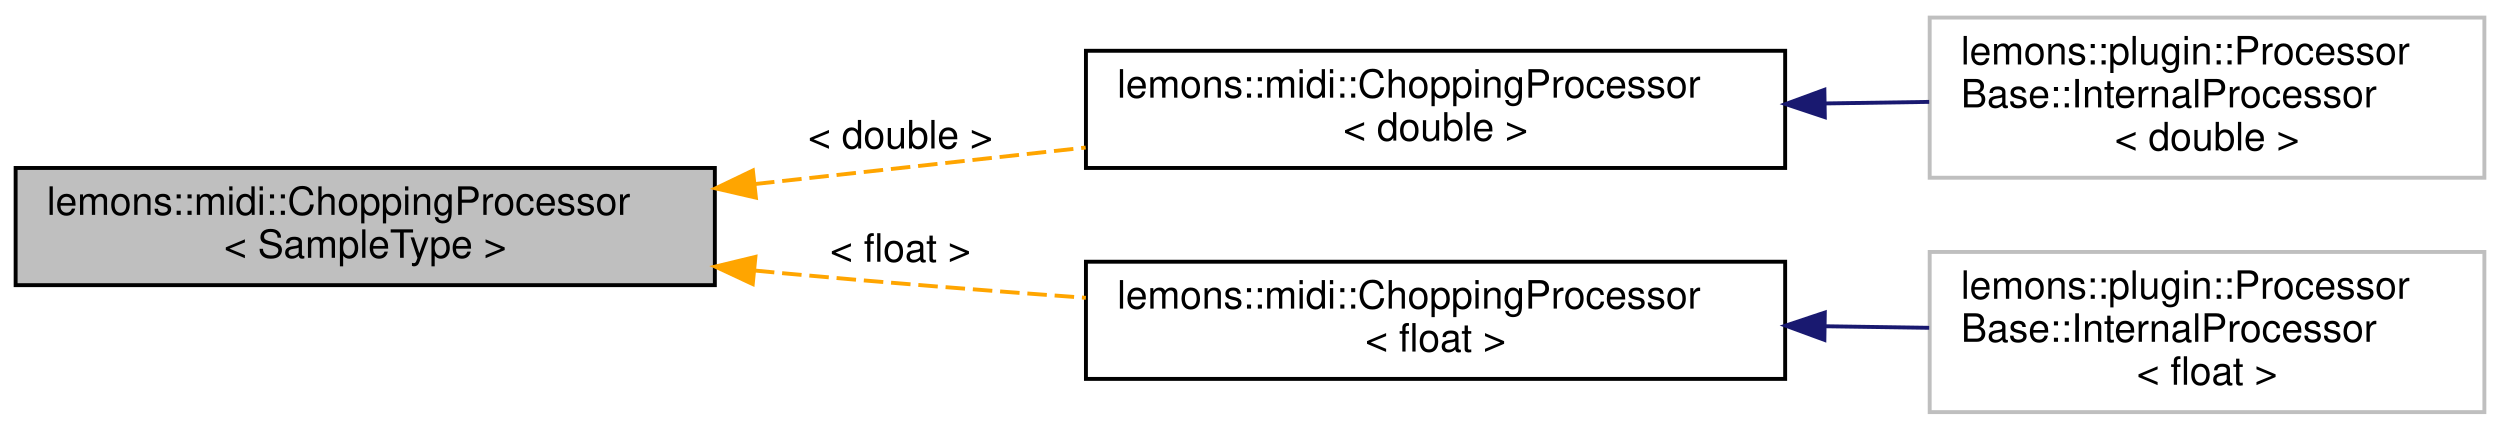
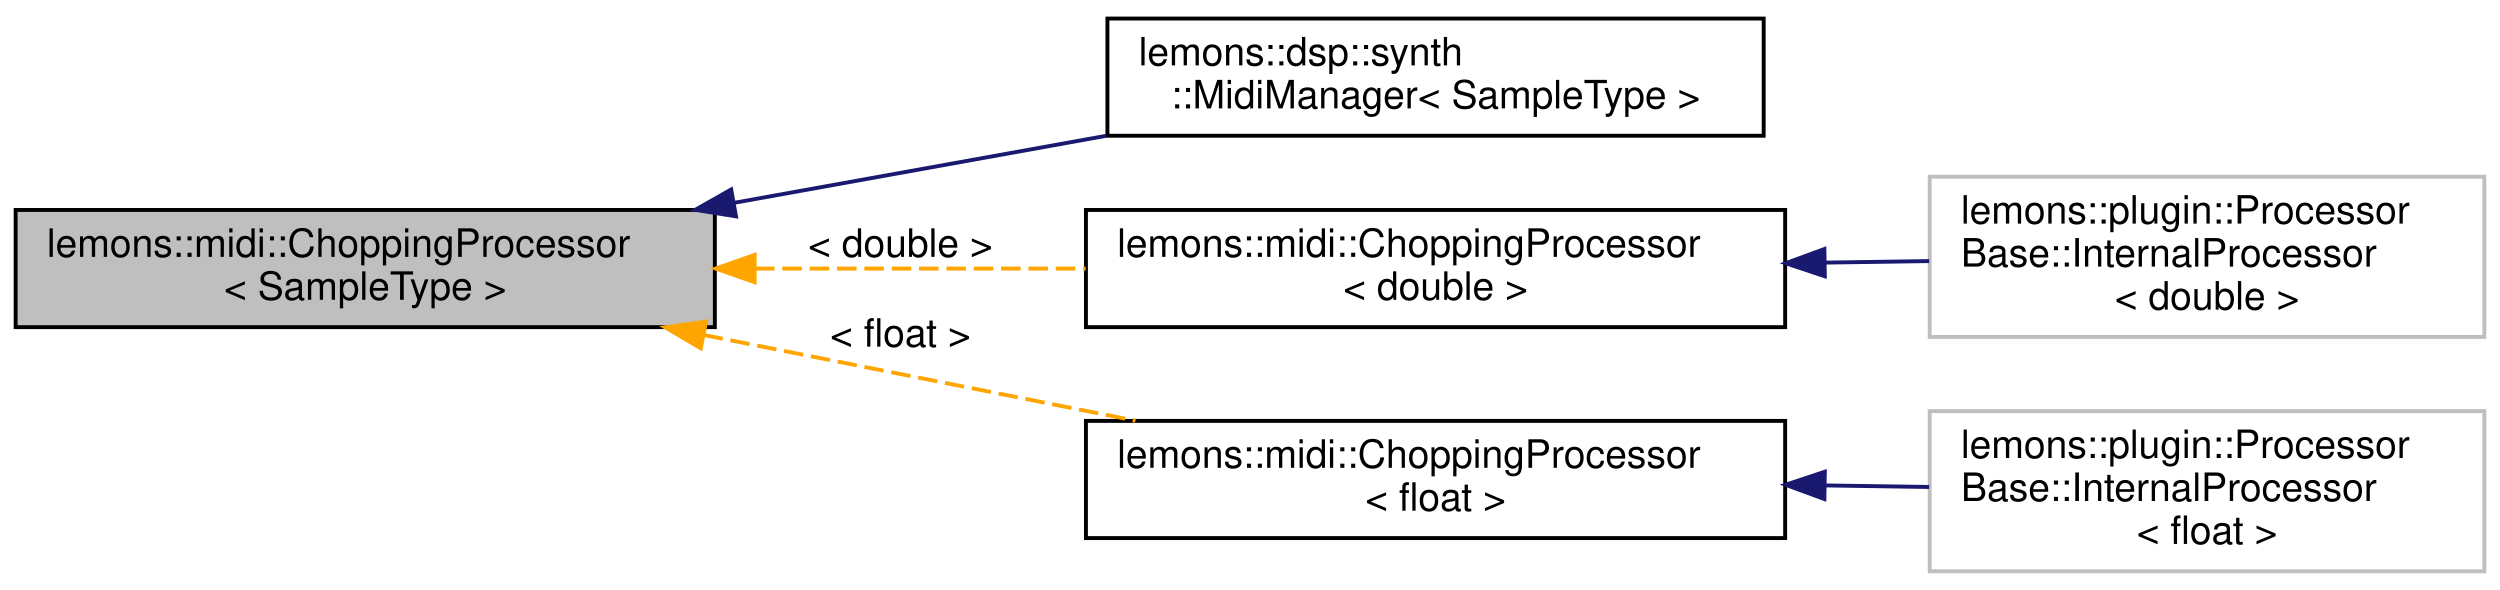
- <svg xmlns="http://www.w3.org/2000/svg" xmlns:xlink="http://www.w3.org/1999/xlink" width="640pt" height="110pt" viewBox="0.00 0.00 640.00 110.00">
-   <g id="graph0" class="graph" transform="scale(1 1) rotate(0) translate(4 106)">
+ <svg xmlns="http://www.w3.org/2000/svg" xmlns:xlink="http://www.w3.org/1999/xlink" width="640pt" height="151pt" viewBox="0.00 0.00 640.00 150.50">
+   <g id="graph0" class="graph" transform="scale(1 1) rotate(0) translate(4 146.5)">
    <g id="node1" class="node">
      <g id="a_node1">
        <a xlink:title=" ">
-           <polygon fill="#bfbfbf" stroke="black" points="0,-33 0,-63 179,-63 179,-33 0,-33" />
-           <text text-anchor="start" x="8" y="-51" font-family="Helvetica,sans-Serif" font-size="10.00">lemons::midi::ChoppingProcessor</text>
-           <text text-anchor="middle" x="89.5" y="-40" font-family="Helvetica,sans-Serif" font-size="10.00">&lt; SampleType &gt;</text>
+           <polygon fill="#bfbfbf" stroke="black" points="0,-63 0,-93 179,-93 179,-63 0,-63" />
+           <text text-anchor="start" x="8" y="-81" font-family="Helvetica,sans-Serif" font-size="10.00">lemons::midi::ChoppingProcessor</text>
+           <text text-anchor="middle" x="89.5" y="-70" font-family="Helvetica,sans-Serif" font-size="10.00">&lt; SampleType &gt;</text>
        </a>
      </g>
    </g>
    <g id="node2" class="node">
      <g id="a_node2">
+         <a xlink:href="classlemons_1_1dsp_1_1synth_1_1_midi_manager.html" target="_top" xlink:title=" ">
+           <polygon fill="none" stroke="black" points="279.5,-112 279.5,-142 447.5,-142 447.5,-112 279.5,-112" />
+           <text text-anchor="start" x="287.5" y="-130" font-family="Helvetica,sans-Serif" font-size="10.00">lemons::dsp::synth</text>
+           <text text-anchor="middle" x="363.5" y="-119" font-family="Helvetica,sans-Serif" font-size="10.00">::MidiManager&lt; SampleType &gt;</text>
+         </a>
+       </g>
+     </g>
+     <g id="edge1" class="edge">
+       <path fill="none" stroke="midnightblue" d="M183.88,-94.82C214.83,-100.4 249.06,-106.56 279.2,-111.99" />
+       <polygon fill="midnightblue" stroke="midnightblue" points="184.42,-91.36 173.96,-93.03 183.18,-98.25 184.42,-91.36" />
+     </g>
+     <g id="node3" class="node">
+       <g id="a_node3">
        <a xlink:href="classlemons_1_1midi_1_1_chopping_processor.html" target="_top" xlink:title=" ">
          <polygon fill="none" stroke="black" points="274,-63 274,-93 453,-93 453,-63 274,-63" />
          <text text-anchor="start" x="282" y="-81" font-family="Helvetica,sans-Serif" font-size="10.00">lemons::midi::ChoppingProcessor</text>
          <text text-anchor="middle" x="363.5" y="-70" font-family="Helvetica,sans-Serif" font-size="10.00">&lt; double &gt;</text>
        </a>
      </g>
    </g>
-     <g id="edge1" class="edge">
-       <path fill="none" stroke="orange" stroke-dasharray="5,2" d="M189.28,-58.89C216.96,-61.95 246.88,-65.25 273.93,-68.23" />
-       <polygon fill="orange" stroke="orange" points="189.51,-55.4 179.19,-57.78 188.74,-62.36 189.51,-55.4" />
-       <text text-anchor="middle" x="226.5" y="-68" font-family="Helvetica,sans-Serif" font-size="10.00"> &lt; double &gt;</text>
+     <g id="edge2" class="edge">
+       <path fill="none" stroke="orange" stroke-dasharray="5,2" d="M189.28,-78C216.96,-78 246.88,-78 273.93,-78" />
+       <polygon fill="orange" stroke="orange" points="189.19,-74.5 179.19,-78 189.19,-81.5 189.19,-74.5" />
+       <text text-anchor="middle" x="226.5" y="-81" font-family="Helvetica,sans-Serif" font-size="10.00"> &lt; double &gt;</text>
    </g>
-     <g id="node4" class="node">
-       <g id="a_node4">
+     <g id="node5" class="node">
+       <g id="a_node5">
        <a xlink:href="classlemons_1_1midi_1_1_chopping_processor.html" target="_top" xlink:title=" ">
          <polygon fill="none" stroke="black" points="274,-9 274,-39 453,-39 453,-9 274,-9" />
          <text text-anchor="start" x="282" y="-27" font-family="Helvetica,sans-Serif" font-size="10.00">lemons::midi::ChoppingProcessor</text>
          <text text-anchor="middle" x="363.5" y="-16" font-family="Helvetica,sans-Serif" font-size="10.00">&lt; float &gt;</text>
        </a>
      </g>
    </g>
-     <g id="edge3" class="edge">
-       <path fill="none" stroke="orange" stroke-dasharray="5,2" d="M189.25,-36.74C191.86,-36.48 194.45,-36.24 197,-36 221.96,-33.69 249.06,-31.56 273.98,-29.76" />
-       <polygon fill="orange" stroke="orange" points="188.7,-33.27 179.09,-37.75 189.39,-40.24 188.7,-33.27" />
-       <text text-anchor="middle" x="226.5" y="-39" font-family="Helvetica,sans-Serif" font-size="10.00"> &lt; float &gt;</text>
+     <g id="edge4" class="edge">
+       <path fill="none" stroke="orange" stroke-dasharray="5,2" d="M176.11,-61C211.56,-53.97 252.32,-45.87 286.67,-39.05" />
+       <polygon fill="orange" stroke="orange" points="175.39,-57.58 166.27,-62.96 176.76,-64.44 175.39,-57.58" />
+       <text text-anchor="middle" x="226.5" y="-58" font-family="Helvetica,sans-Serif" font-size="10.00"> &lt; float &gt;</text>
    </g>
-     <g id="node3" class="node">
-       <g id="a_node3">
+     <g id="node4" class="node">
+       <g id="a_node4">
        <a xlink:title=" ">
          <polygon fill="none" stroke="#bfbfbf" points="490,-60.5 490,-101.5 632,-101.5 632,-60.5 490,-60.5" />
          <text text-anchor="start" x="498" y="-89.5" font-family="Helvetica,sans-Serif" font-size="10.00">lemons::plugin::Processor</text>
          <text text-anchor="start" x="498" y="-78.5" font-family="Helvetica,sans-Serif" font-size="10.00">Base::InternalProcessor</text>
          <text text-anchor="middle" x="561" y="-67.5" font-family="Helvetica,sans-Serif" font-size="10.00">&lt; double &gt;</text>
        </a>
      </g>
    </g>
-     <g id="edge2" class="edge">
+     <g id="edge3" class="edge">
      <path fill="none" stroke="midnightblue" d="M463.24,-79.52C472.23,-79.65 481.21,-79.79 489.87,-79.92" />
      <polygon fill="midnightblue" stroke="midnightblue" points="463.15,-76.01 453.1,-79.36 463.04,-83.01 463.15,-76.01" />
    </g>
-     <g id="node5" class="node">
-       <g id="a_node5">
+     <g id="node6" class="node">
+       <g id="a_node6">
        <a xlink:title=" ">
          <polygon fill="none" stroke="#bfbfbf" points="490,-0.5 490,-41.5 632,-41.5 632,-0.5 490,-0.5" />
          <text text-anchor="start" x="498" y="-29.5" font-family="Helvetica,sans-Serif" font-size="10.00">lemons::plugin::Processor</text>
          <text text-anchor="start" x="498" y="-18.5" font-family="Helvetica,sans-Serif" font-size="10.00">Base::InternalProcessor</text>
          <text text-anchor="middle" x="561" y="-7.5" font-family="Helvetica,sans-Serif" font-size="10.00">&lt; float &gt;</text>
        </a>
      </g>
    </g>
-     <g id="edge4" class="edge">
+     <g id="edge5" class="edge">
      <path fill="none" stroke="midnightblue" d="M463.24,-22.48C472.23,-22.35 481.21,-22.21 489.87,-22.08" />
      <polygon fill="midnightblue" stroke="midnightblue" points="463.04,-18.99 453.1,-22.64 463.15,-25.99 463.04,-18.99" />
    </g>
  </g>
</svg>
